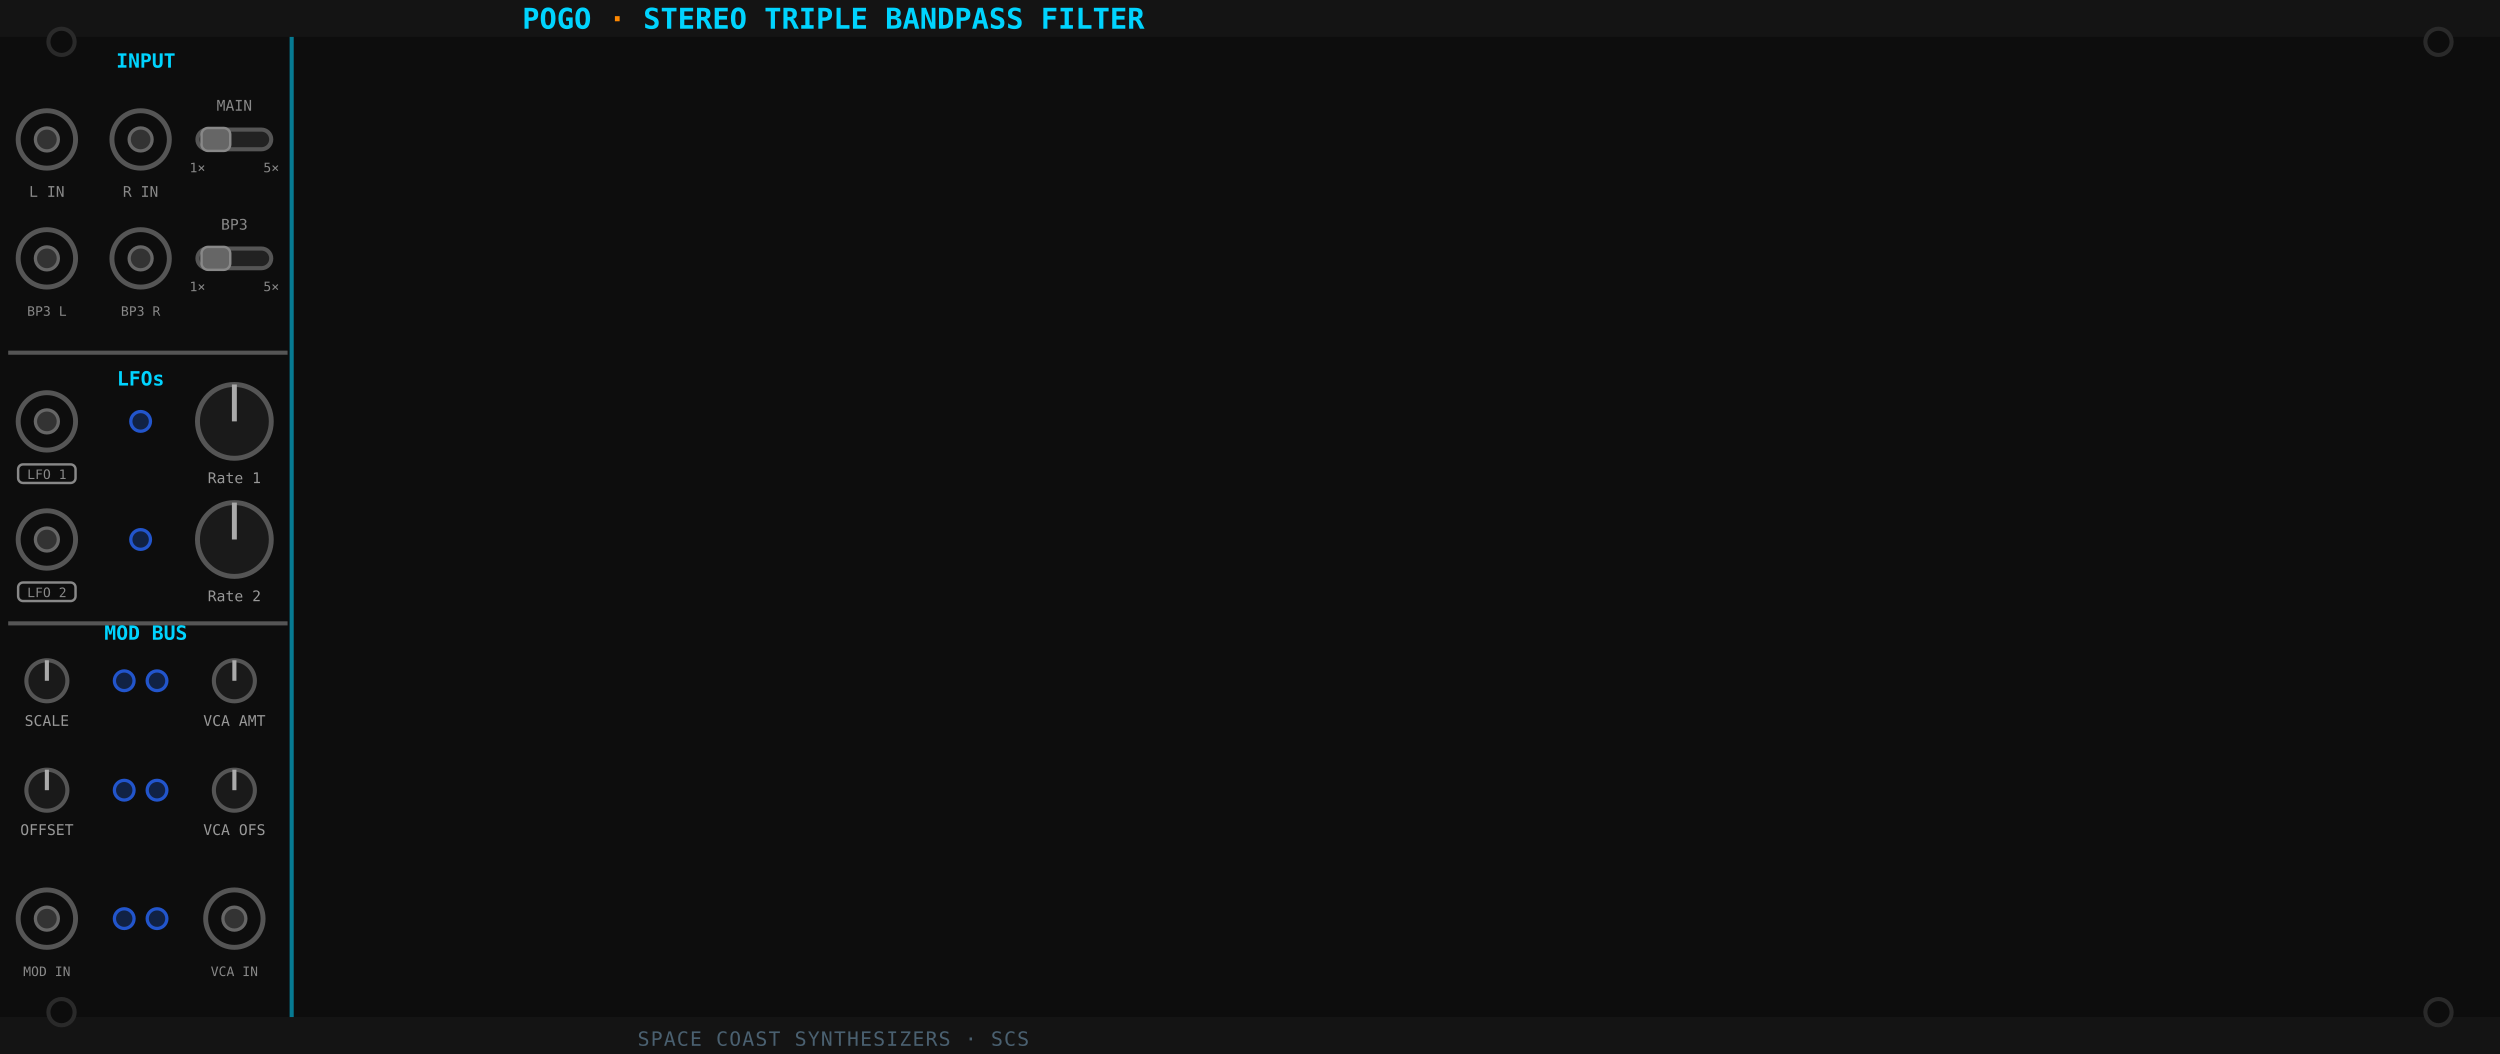
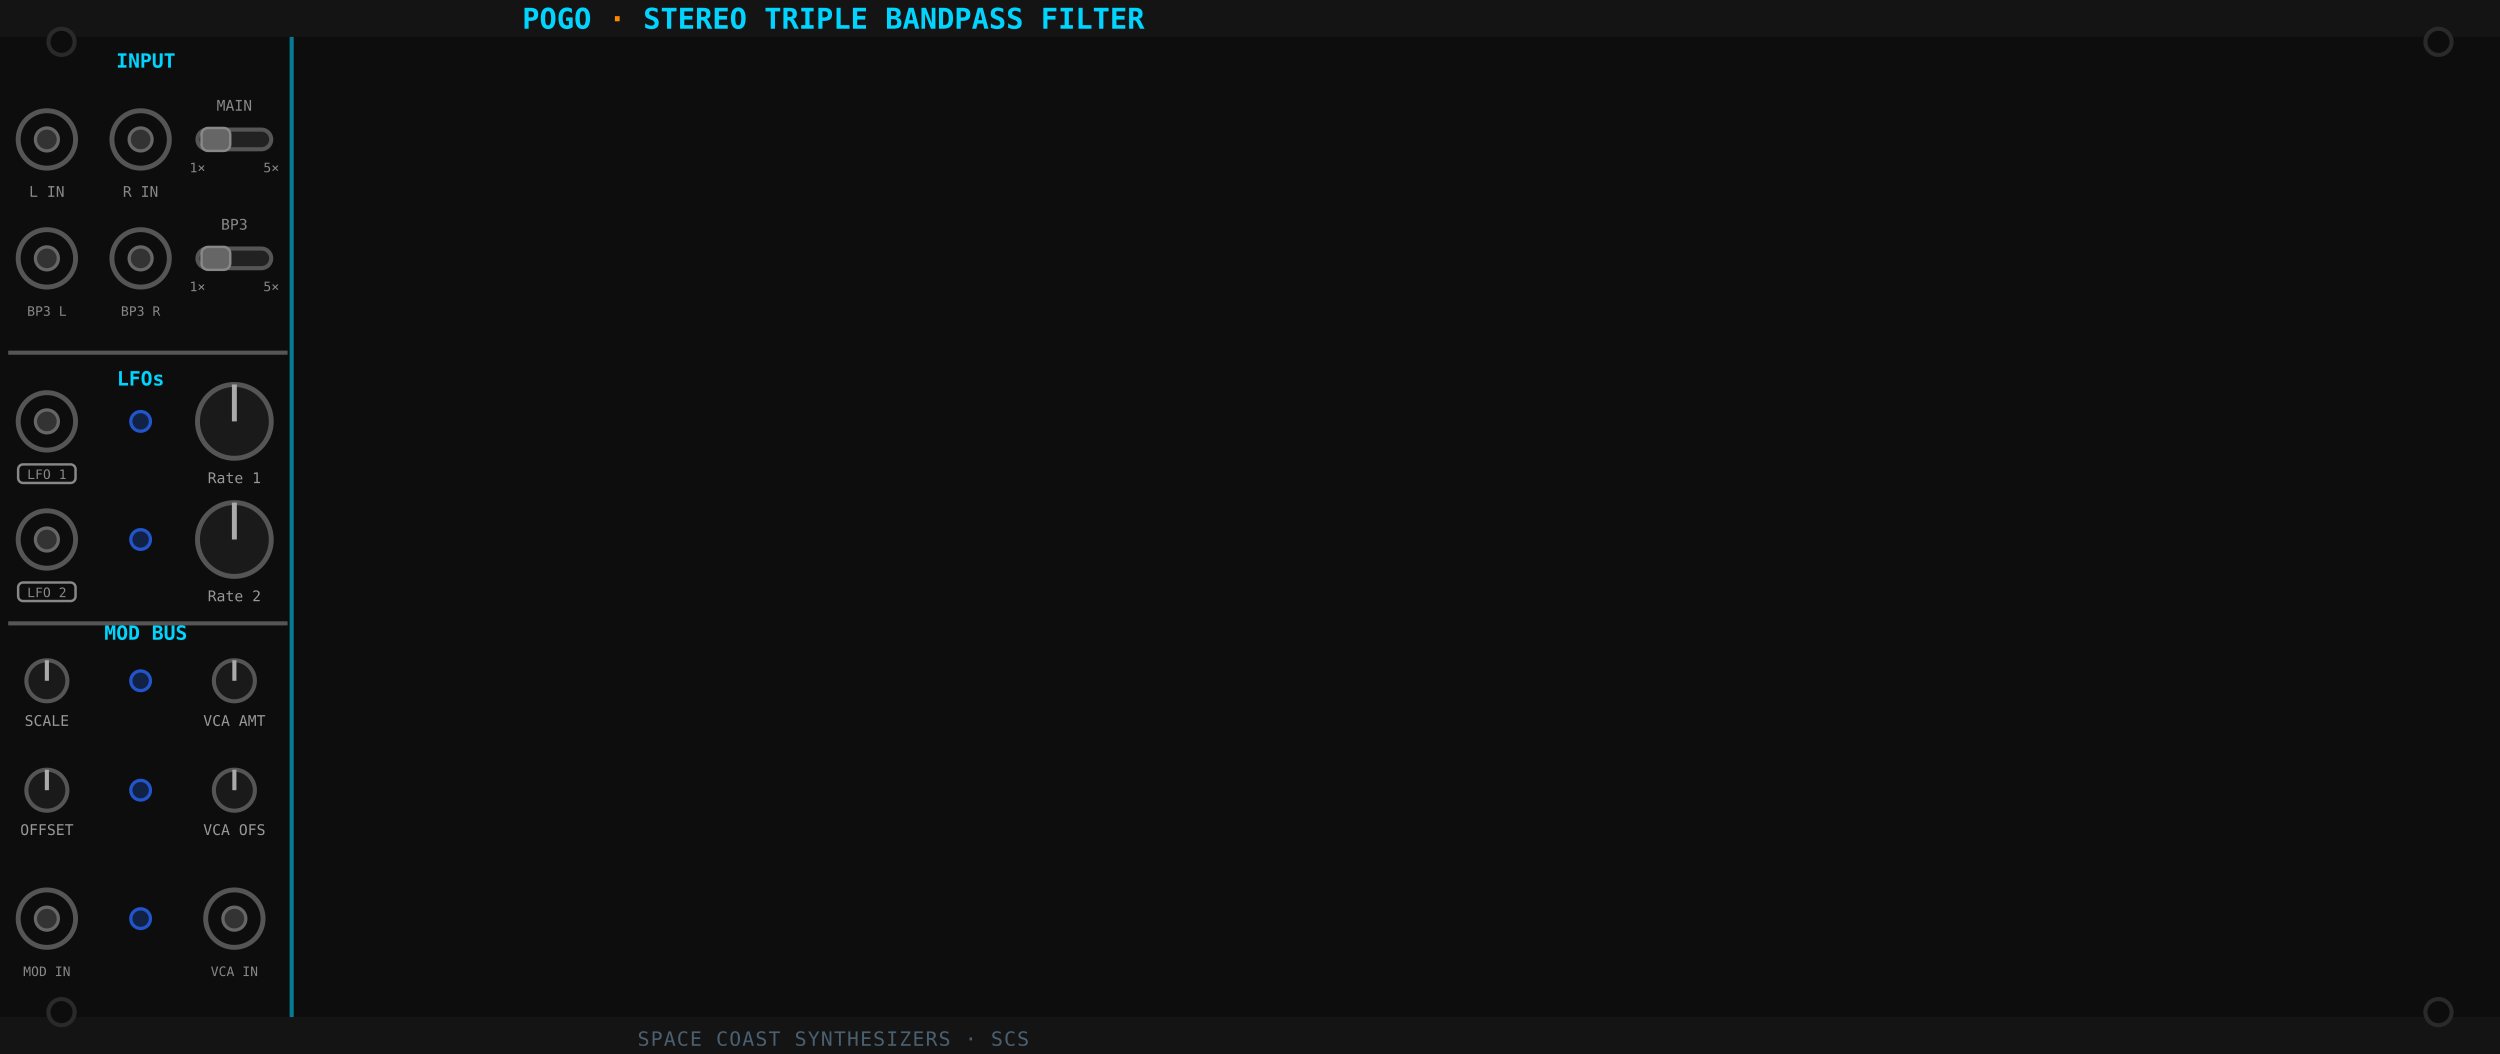
<svg xmlns="http://www.w3.org/2000/svg" width="304.8mm" height="128.5mm" viewBox="0 0 304.80 128.5">
  <rect x="0" y="0" width="304.8" height="128.5" fill="#0d0d0d" />
  <rect x="0" y="0" width="304.8" height="4.5" fill="#141414" />
  <rect x="0" y="124.0" width="304.8" height="4.5" fill="#141414" />
  <circle cx="7.5" cy="5.1" r="1.6" fill="#0d0d0d" stroke="#2a2a2a" stroke-width="0.5" />
  <circle cx="297.3" cy="5.1" r="1.6" fill="#0d0d0d" stroke="#2a2a2a" stroke-width="0.5" />
  <circle cx="7.5" cy="123.4" r="1.6" fill="#0d0d0d" stroke="#2a2a2a" stroke-width="0.5" />
  <circle cx="297.3" cy="123.4" r="1.6" fill="#0d0d0d" stroke="#2a2a2a" stroke-width="0.5" />
  <text x="101.60" y="3.5" fill="#00d4ff" font-family="monospace" font-size="3.5" font-weight="bold" text-anchor="middle">POGO  <tspan fill="#ff8800">·</tspan> STEREO TRIPLE BANDPASS FILTER</text>
  <text x="101.60" y="127.5" fill="#4a6070" font-family="monospace" font-size="2.4" text-anchor="middle" letter-spacing="0.15">SPACE COAST SYNTHESIZERS  ·  SCS</text>
  <line x1="35.56" y1="4.5" x2="35.56" y2="124.0" stroke="#00d4ff" stroke-width="0.5" opacity="0.55" />
  <line x1="1.0" y1="43.0" x2="35.06" y2="43.0" stroke="#555555" stroke-width="0.5" />
  <line x1="1.0" y1="76.0" x2="35.06" y2="76.0" stroke="#555555" stroke-width="0.5" />
  <text x="17.78" y="8.25" fill="#00d4ff" font-family="monospace" font-size="2.4" text-anchor="middle" font-weight="bold">INPUT</text>
  <text x="17.145" y="47.0" fill="#00d4ff" font-family="monospace" font-size="2.4" text-anchor="middle" font-weight="bold">LFOs</text>
  <text x="17.78" y="78.0" fill="#00d4ff" font-family="monospace" font-size="2.4" text-anchor="middle" font-weight="bold">MOD BUS</text>
  <circle cx="5.715" cy="17.0" r="3.5" fill="none" stroke="#555" stroke-width="0.6" />
  <circle cx="5.715" cy="17.0" r="1.4" fill="#333" stroke="#666" stroke-width="0.4" />
  <text x="5.715" y="24.0" fill="#888" font-family="monospace" font-size="1.8" text-anchor="middle">L IN</text>
  <circle cx="17.145" cy="17.0" r="3.5" fill="none" stroke="#555" stroke-width="0.6" />
  <circle cx="17.145" cy="17.0" r="1.4" fill="#333" stroke="#666" stroke-width="0.4" />
  <text x="17.145" y="24.0" fill="#888" font-family="monospace" font-size="1.8" text-anchor="middle">R IN</text>
  <text x="28.575" y="13.5" fill="#888" font-family="monospace" font-size="1.8" text-anchor="middle">MAIN</text>
  <rect x="24.07" y="15.80" width="9" height="2.4" rx="1.2" fill="#222" stroke="#555" stroke-width="0.5" />
  <rect x="24.57" y="15.60" width="3.5" height="2.8" rx="0.8" fill="#666" stroke="#888" stroke-width="0.3" />
  <text x="24.075" y="21.0" fill="#888" font-family="monospace" font-size="1.6" text-anchor="middle">1×</text>
  <text x="33.075" y="21.0" fill="#888" font-family="monospace" font-size="1.6" text-anchor="middle">5×</text>
  <circle cx="5.715" cy="31.5" r="3.5" fill="none" stroke="#555" stroke-width="0.6" />
  <circle cx="5.715" cy="31.5" r="1.4" fill="#333" stroke="#666" stroke-width="0.4" />
  <text x="5.715" y="38.5" fill="#888" font-family="monospace" font-size="1.6" text-anchor="middle">BP3 L</text>
  <circle cx="17.145" cy="31.5" r="3.5" fill="none" stroke="#555" stroke-width="0.6" />
  <circle cx="17.145" cy="31.5" r="1.4" fill="#333" stroke="#666" stroke-width="0.4" />
  <text x="17.145" y="38.5" fill="#888" font-family="monospace" font-size="1.6" text-anchor="middle">BP3 R</text>
  <text x="28.575" y="28.0" fill="#888" font-family="monospace" font-size="1.8" text-anchor="middle">BP3</text>
  <rect x="24.07" y="30.30" width="9" height="2.4" rx="1.2" fill="#222" stroke="#555" stroke-width="0.5" />
  <rect x="24.57" y="30.10" width="3.5" height="2.8" rx="0.8" fill="#666" stroke="#888" stroke-width="0.3" />
  <text x="24.075" y="35.5" fill="#888" font-family="monospace" font-size="1.6" text-anchor="middle">1×</text>
  <text x="33.075" y="35.5" fill="#888" font-family="monospace" font-size="1.6" text-anchor="middle">5×</text>
  <circle cx="5.715" cy="51.375" r="3.5" fill="none" stroke="#555" stroke-width="0.6" />
  <circle cx="5.715" cy="51.375" r="1.4" fill="#333" stroke="#666" stroke-width="0.4" />
  <rect x="2.21" y="56.62" width="7.0" height="2.26" rx="0.6" fill="none" stroke="#888" stroke-width="0.3" />
  <text x="5.715" y="58.4" fill="#888" font-family="monospace" font-size="1.6" text-anchor="middle">LFO 1</text>
  <circle cx="17.145" cy="51.375" r="1.2" fill="#112244" stroke="#2255cc" stroke-width="0.4" />
  <circle cx="28.575" cy="51.375" r="4.5" fill="#1a1a1a" stroke="#555" stroke-width="0.6" />
  <line x1="28.575" y1="51.375" x2="28.575" y2="46.875" stroke="#aaa" stroke-width="0.6" />
  <text x="28.575" y="58.9" fill="#999" font-family="monospace" font-size="1.8" text-anchor="middle">Rate 1</text>
  <circle cx="5.715" cy="65.775" r="3.5" fill="none" stroke="#555" stroke-width="0.6" />
  <circle cx="5.715" cy="65.775" r="1.4" fill="#333" stroke="#666" stroke-width="0.4" />
  <rect x="2.21" y="71.02" width="7.0" height="2.26" rx="0.6" fill="none" stroke="#888" stroke-width="0.3" />
  <text x="5.715" y="72.8" fill="#888" font-family="monospace" font-size="1.6" text-anchor="middle">LFO 2</text>
  <circle cx="17.145" cy="65.775" r="1.2" fill="#112244" stroke="#2255cc" stroke-width="0.4" />
  <circle cx="28.575" cy="65.775" r="4.5" fill="#1a1a1a" stroke="#555" stroke-width="0.6" />
  <line x1="28.575" y1="65.775" x2="28.575" y2="61.275" stroke="#aaa" stroke-width="0.6" />
  <text x="28.575" y="73.3" fill="#999" font-family="monospace" font-size="1.8" text-anchor="middle">Rate 2</text>
  <circle cx="5.715" cy="83.0" r="2.5" fill="#1a1a1a" stroke="#555" stroke-width="0.5" />
  <line x1="5.715" y1="83.0" x2="5.715" y2="80.5" stroke="#aaa" stroke-width="0.5" />
  <text x="5.715" y="88.5" fill="#999" font-family="monospace" font-size="1.8" text-anchor="middle">SCALE</text>
  <circle cx="28.575" cy="83.0" r="2.5" fill="#1a1a1a" stroke="#555" stroke-width="0.5" />
  <line x1="28.575" y1="83.0" x2="28.575" y2="80.5" stroke="#aaa" stroke-width="0.5" />
  <text x="28.575" y="88.5" fill="#999" font-family="monospace" font-size="1.8" text-anchor="middle">VCA AMT</text>
-   <circle cx="15.145" cy="83.0" r="1.2" fill="#112244" stroke="#2255cc" stroke-width="0.4" />
-   <circle cx="19.145" cy="83.0" r="1.2" fill="#112244" stroke="#2255cc" stroke-width="0.4" />
+   <circle cx="17.145" cy="83.0" r="1.2" fill="#112244" stroke="#2255cc" stroke-width="0.4" />
  <circle cx="5.715" cy="96.34" r="2.5" fill="#1a1a1a" stroke="#555" stroke-width="0.5" />
  <line x1="5.715" y1="96.34" x2="5.715" y2="93.84" stroke="#aaa" stroke-width="0.5" />
  <text x="5.715" y="101.8" fill="#999" font-family="monospace" font-size="1.8" text-anchor="middle">OFFSET</text>
  <circle cx="28.575" cy="96.34" r="2.5" fill="#1a1a1a" stroke="#555" stroke-width="0.5" />
  <line x1="28.575" y1="96.34" x2="28.575" y2="93.84" stroke="#aaa" stroke-width="0.5" />
  <text x="28.575" y="101.8" fill="#999" font-family="monospace" font-size="1.8" text-anchor="middle">VCA OFS</text>
-   <circle cx="15.145" cy="96.34" r="1.2" fill="#112244" stroke="#2255cc" stroke-width="0.4" />
-   <circle cx="19.145" cy="96.34" r="1.2" fill="#112244" stroke="#2255cc" stroke-width="0.4" />
+   <circle cx="17.145" cy="96.34" r="1.2" fill="#112244" stroke="#2255cc" stroke-width="0.4" />
  <circle cx="5.715" cy="112.0" r="3.5" fill="none" stroke="#555" stroke-width="0.6" />
  <circle cx="5.715" cy="112.0" r="1.4" fill="#333" stroke="#666" stroke-width="0.4" />
  <text x="5.715" y="119.0" fill="#888" font-family="monospace" font-size="1.6" text-anchor="middle">MOD IN</text>
-   <circle cx="15.145" cy="112.0" r="1.2" fill="#112244" stroke="#2255cc" stroke-width="0.4" />
-   <circle cx="19.145" cy="112.0" r="1.2" fill="#112244" stroke="#2255cc" stroke-width="0.4" />
+   <circle cx="17.145" cy="112.0" r="1.2" fill="#112244" stroke="#2255cc" stroke-width="0.4" />
  <circle cx="28.575" cy="112.0" r="3.5" fill="none" stroke="#555" stroke-width="0.6" />
  <circle cx="28.575" cy="112.0" r="1.4" fill="#333" stroke="#666" stroke-width="0.4" />
  <text x="28.575" y="119.0" fill="#888" font-family="monospace" font-size="1.6" text-anchor="middle">VCA IN</text>
</svg>
